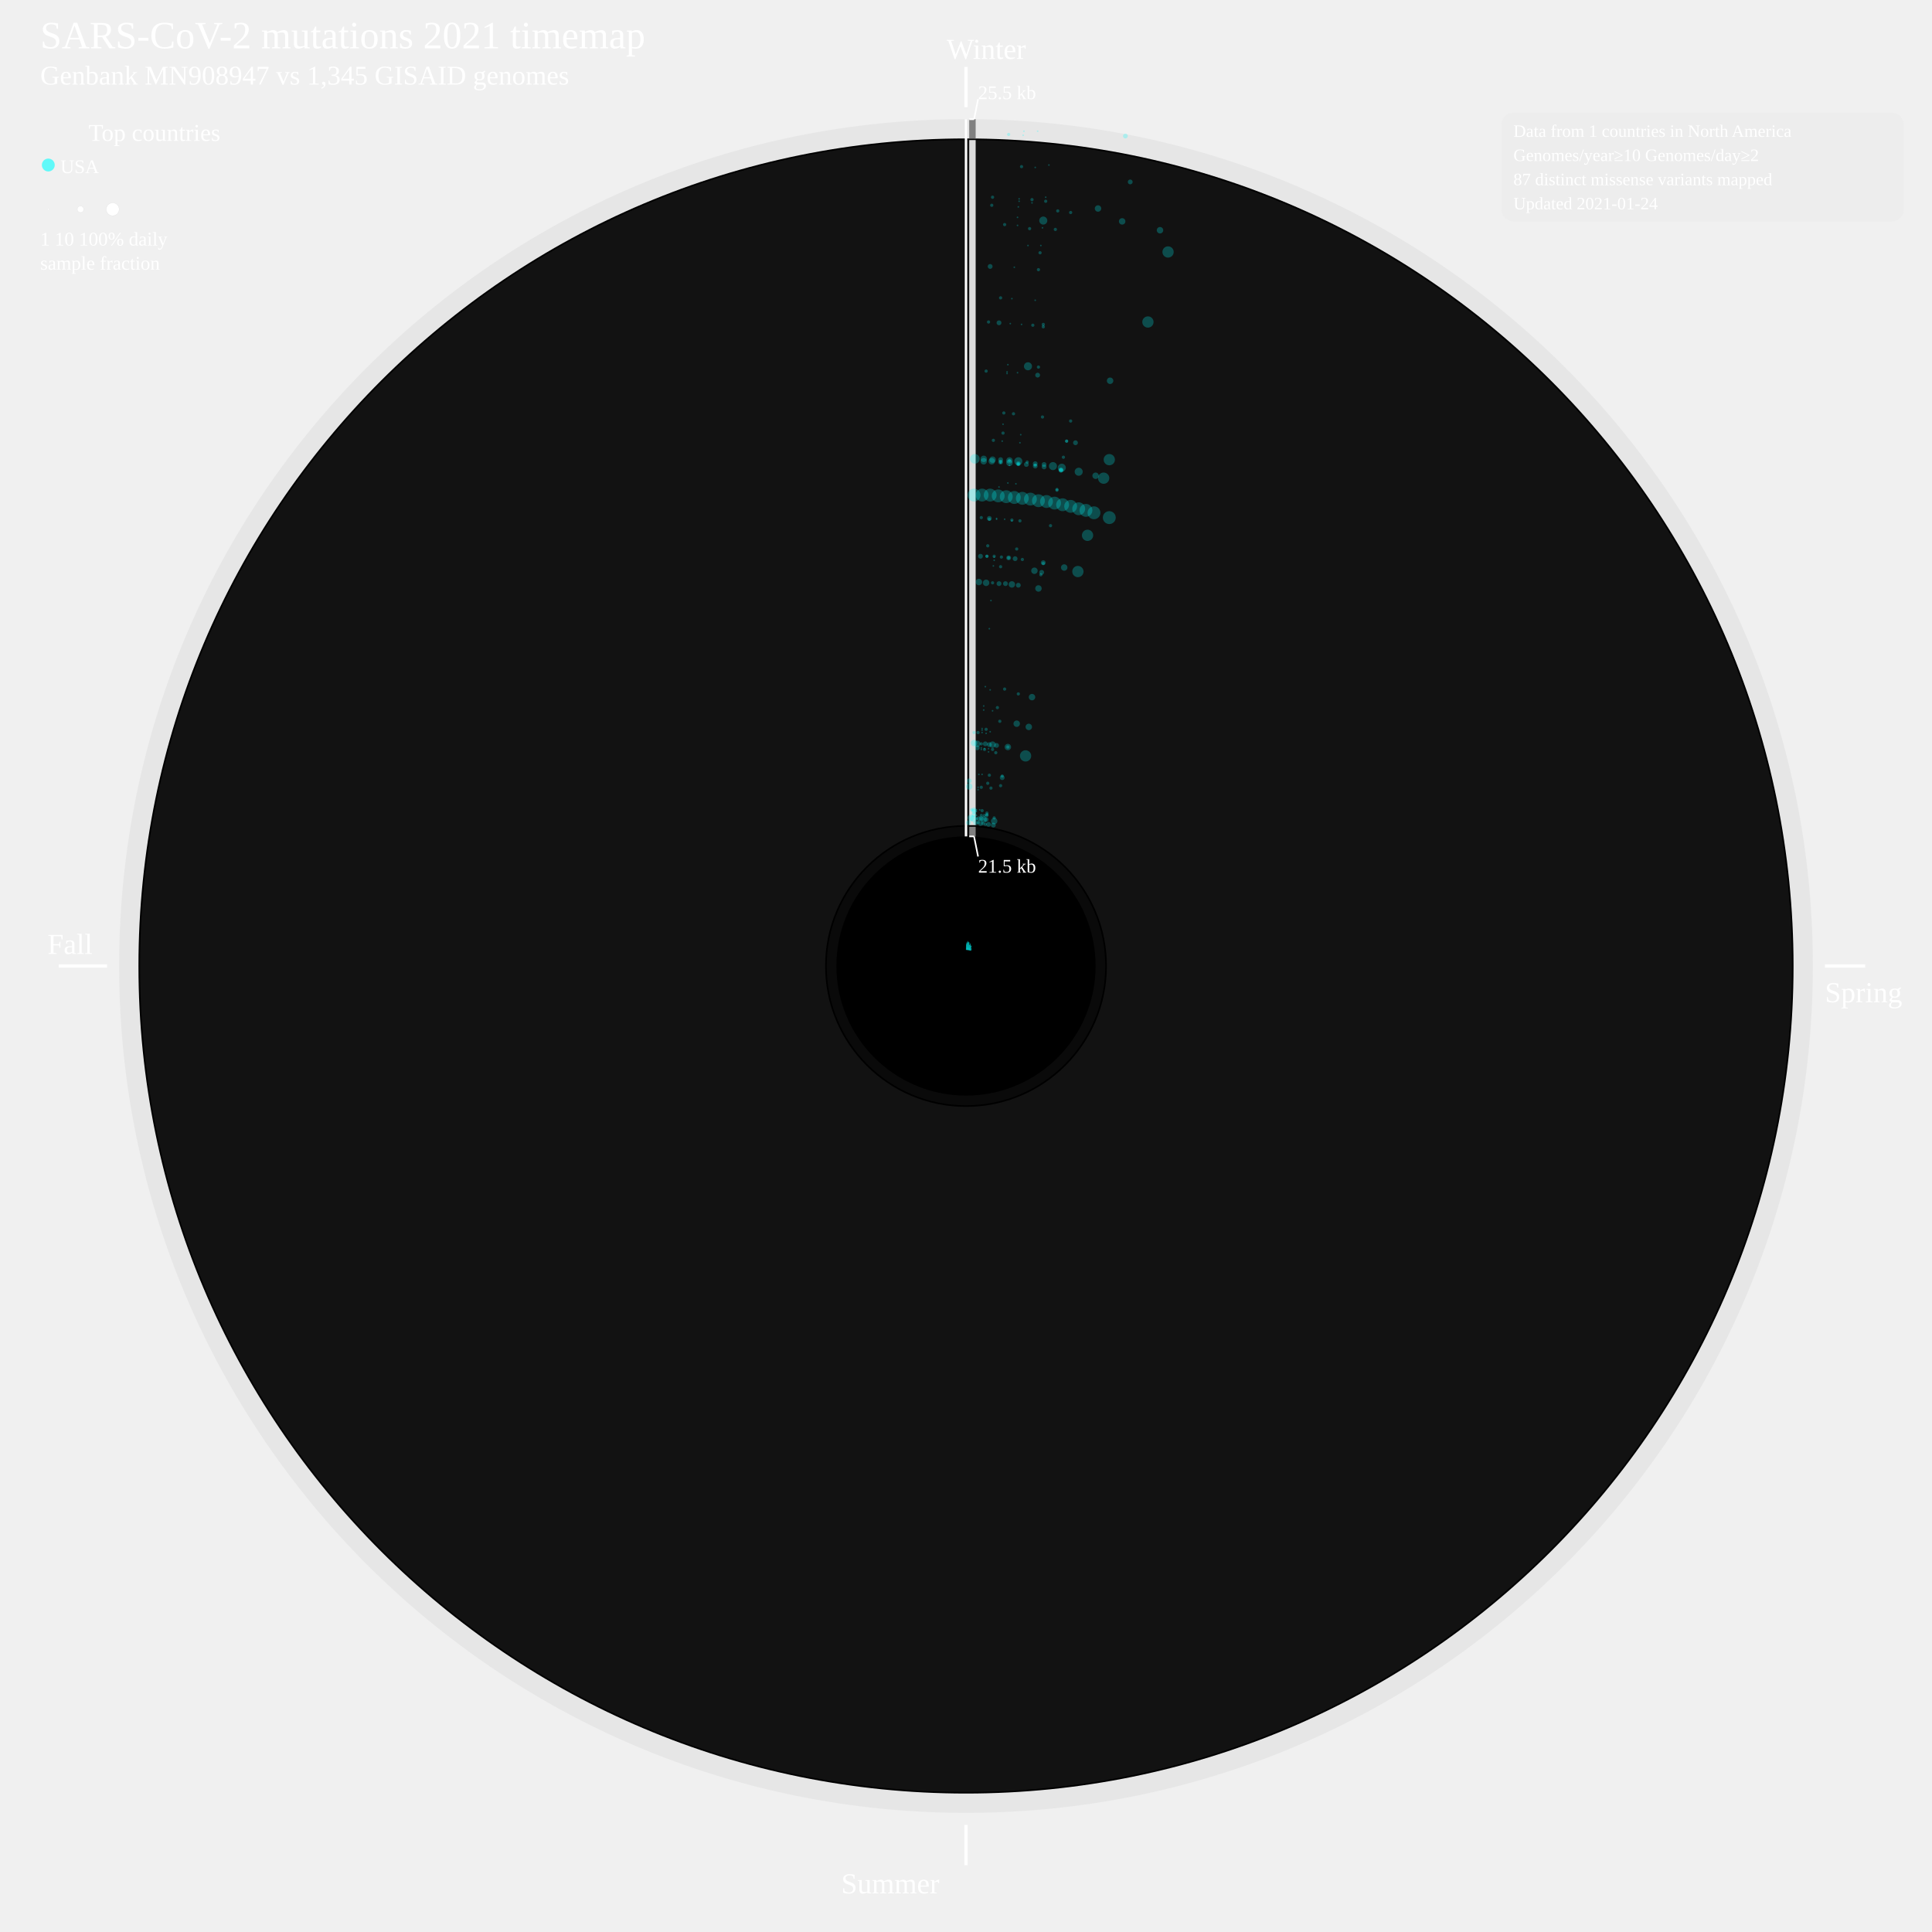
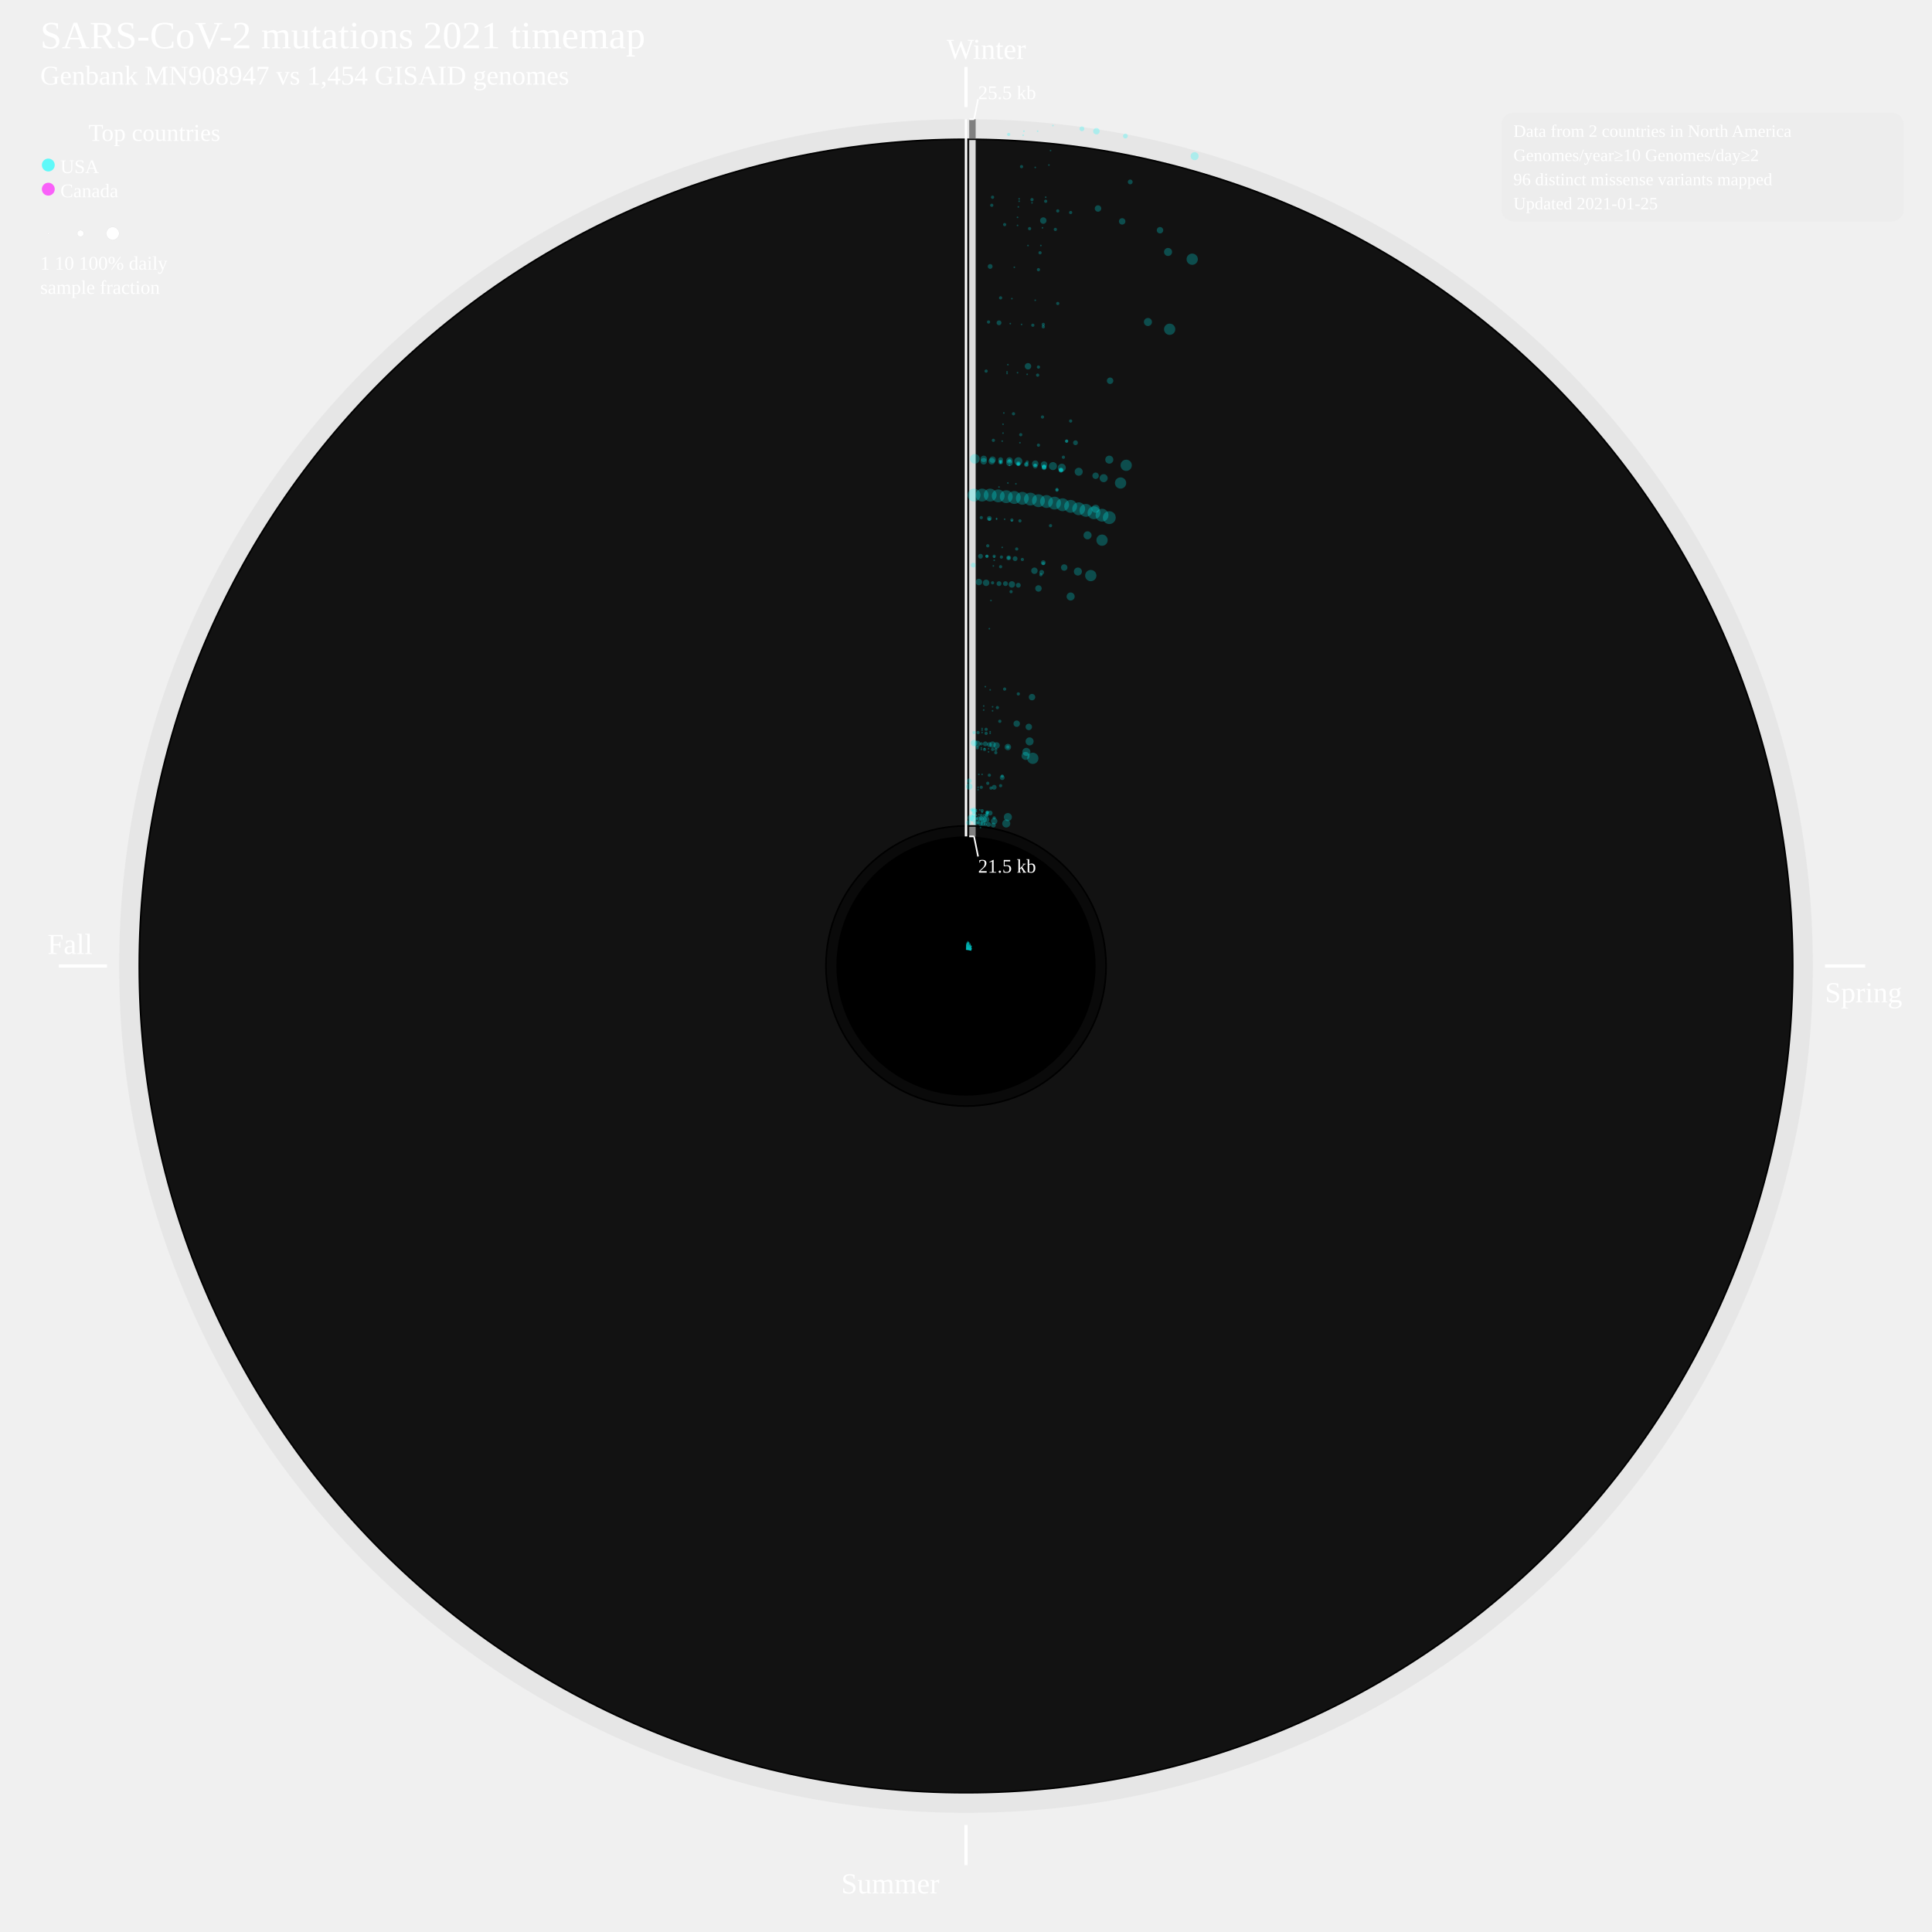
<svg xmlns="http://www.w3.org/2000/svg" width="2400" height="2400" style="background-color:black">
  <defs>
    <style type="text/css">
	.sb {
	stroke-width:0.8;
	stroke-opacity:50%;
	}
	.cv {
	stroke: none;
	fill-opacity:0.25;
	}
	</style>
  </defs>
  <circle cx="1200" cy="1200" r="1052" style="fill:grey;stroke:black;stroke-width:0;fill-opacity:0.085;" />
  <circle cx="1200" cy="1200" r="1028" style="fill:black;stroke:black;stroke-width:0;fill-opacity:1;" />
  <circle cx="1200" cy="1200" r="1026" style="fill:gainsboro;stroke:black;stroke-width:0;fill-opacity:0.085;" />
  <circle cx="1200" cy="1200" r="175" style="fill:black;stroke:black;stroke-width:0;fill-opacity:1;" />
  <circle cx="1200" cy="1200" r="173" style="fill:grey;stroke:black;stroke-width:0;fill-opacity:0.085;" />
  <circle cx="1200" cy="1200" r="161" style="fill:black;stroke:black;stroke-width:0;fill-opacity:1;" />
  <text font-size="4.0em" x="50" y="60" fill="white">SARS-CoV-2 mutations 2021 timemap</text>
-   <text font-size="2.8em" x="50" y="105" fill="white">Genbank MN908947 vs 1,345 GISAID genomes</text>
+   <text font-size="2.8em" x="50" y="105" fill="white">Genbank MN908947 vs 1,454 GISAID genomes</text>
  <line x1="1200" y1="83.131" x2="1200" y2="133.131" style="stroke:white;stroke-width:4" />
  <text font-size="3.0em" x="1176" y="73.131" fill="white">Winter</text>
  <line x1="2267" y1="1200" x2="2317" y2="1200" style="stroke:white;stroke-width:4" />
  <text font-size="3.0em" x="2267" y="1245" fill="white">Spring</text>
  <line x1="1200" y1="2267" x2="1200" y2="2317" style="stroke:white;stroke-width:4" />
  <text font-size="3.0em" x="1045" y="2352" fill="white">Summer</text>
  <line x1="133" y1="1200" x2="73" y2="1200" style="stroke:white;stroke-width:4" />
  <text font-size="3.0em" x="59" y="1185" fill="white">Fall</text>
  <g>
    <line x1="1208" y1="1039" x2="1208" y2="1027" style="stroke:grey;stroke-width:8" />
  </g>
  <g>
    <line x1="1208" y1="1025" x2="1208" y2="174" style="stroke:gainsboro;stroke-width:8" />
  </g>
  <g>
    <line x1="1208" y1="172" x2="1208" y2="148" style="stroke:grey;stroke-width:8" />
  </g>
  <line x1="1200" y1="148.131" x2="1200" y2="1039" style="stroke:white;stroke-width:3" />
  <line x1="1204" y1="148.131" x2="1210" y2="148.131" style="stroke:white;stroke-width:2" />
  <line x1="1210" y1="148.131" x2="1215" y2="123.131" style="stroke:white;stroke-width:2" />
  <line x1="1204" y1="1039" x2="1210" y2="1039" style="stroke:white;stroke-width:2" />
  <line x1="1210" y1="1039" x2="1215" y2="1064" style="stroke:white;stroke-width:2" />
  <text font-size="2.0em" x="1215" y="123.131" fill="white">25.5 kb</text>
  <text font-size="2.0em" x="1215" y="1084" fill="white">21.5 kb</text>
  <text font-size="2.5em" x="110" y="175" fill="white">Top countries</text>
  <circle cx="60" cy="205" r="8" style="fill:cyan;stroke:black;stroke-width:0;fill-opacity:0.6;" />
  <text font-size="2.0em" x="75" y="215" fill="white">USA</text>
-   <circle cx="60" cy="260" r="1" style="fill:white;stroke:lightgrey;stroke-width:0.2;" />
-   <circle cx="100" cy="260" r="4" style="fill:white;stroke:lightgrey;stroke-width:0.2;" />
-   <circle cx="140" cy="260" r="8" style="fill:white;stroke:lightgrey;stroke-width:0.2;" />
-   <text font-size="2.0em" x="50" y="305" fill="white">1      10        100% daily</text>
-   <text font-size="2.0em" x="50" y="335" fill="white">sample fraction</text>
+   <circle cx="60" cy="235" r="8" style="fill:fuchsia;stroke:black;stroke-width:0;fill-opacity:0.6;" />
+   <text font-size="2.0em" x="75" y="245" fill="white">Canada</text>
+   <circle cx="60" cy="290" r="1" style="fill:white;stroke:lightgrey;stroke-width:0.2;" />
+   <circle cx="100" cy="290" r="4" style="fill:white;stroke:lightgrey;stroke-width:0.2;" />
+   <circle cx="140" cy="290" r="8" style="fill:white;stroke:lightgrey;stroke-width:0.2;" />
+   <text font-size="2.0em" x="50" y="335" fill="white">1      10        100% daily</text>
+   <text font-size="2.0em" x="50" y="365" fill="white">sample fraction</text>
  <g>
    <line x1="1200.3" y1="1180.0" x2="1200.5" y2="1172.7" style="stroke:cyan;" class="sb" />
  </g>
  <g>
    <circle cx="1203" cy="1022" r="3" style="fill:cyan;" class="cv" />
  </g>
  <g>
    <circle cx="1204" cy="977" r="4" style="fill:cyan;" class="cv" />
  </g>
  <g>
    <circle cx="1204" cy="970" r="3" style="fill:cyan;" class="cv" />
  </g>
  <g>
+     <circle cx="1209" cy="702" r="3" style="fill:cyan;" class="cv" />
+   </g>
+   <g>
    <circle cx="1210" cy="615" r="8" style="fill:cyan;" class="cv" />
  </g>
  <g>
    <circle cx="1211" cy="570" r="6" style="fill:cyan;" class="cv" />
  </g>
  <g>
    <line x1="1200.7" y1="1180.0" x2="1201.0" y2="1170.7" style="stroke:cyan;" class="sb" />
  </g>
  <g>
    <circle cx="1206" cy="1016" r="4" style="fill:cyan;" class="cv" />
  </g>
  <g>
    <circle cx="1207" cy="1006" r="2" style="fill:cyan;" class="cv" />
  </g>
  <g>
    <circle cx="1210" cy="923" r="4" style="fill:cyan;" class="cv" />
  </g>
  <g>
    <circle cx="1210" cy="910" r="2" style="fill:cyan;" class="cv" />
  </g>
  <g>
    <circle cx="1216" cy="723" r="4" style="fill:cyan;" class="cv" />
  </g>
  <g>
    <circle cx="1218" cy="691" r="3" style="fill:cyan;" class="cv" />
  </g>
  <g>
    <circle cx="1219" cy="643" r="2" style="fill:cyan;" class="cv" />
  </g>
  <g>
    <circle cx="1220" cy="615" r="8" style="fill:cyan;" class="cv" />
  </g>
  <g>
    <circle cx="1222" cy="573" r="4" style="fill:cyan;" class="cv" />
  </g>
  <g>
    <circle cx="1222" cy="570" r="4" style="fill:cyan;" class="cv" />
  </g>
  <g>
    <circle cx="1225" cy="461" r="2" style="fill:cyan;" class="cv" />
  </g>
  <g>
    <circle cx="1228" cy="400" r="2" style="fill:cyan;" class="cv" />
  </g>
  <g>
    <circle cx="1230" cy="331" r="3" style="fill:cyan;" class="cv" />
  </g>
  <g>
    <circle cx="1232" cy="255" r="2" style="fill:cyan;" class="cv" />
  </g>
  <g>
    <circle cx="1233" cy="245" r="2" style="fill:cyan;" class="cv" />
  </g>
  <g>
-     <line x1="1201.0" y1="1180.0" x2="1201.5" y2="1171.4" style="stroke:cyan;" class="sb" />
+     <line x1="1201.0" y1="1180.0" x2="1201.5" y2="1171.1" style="stroke:cyan;" class="sb" />
  </g>
  <g>
    <circle cx="1209" cy="1017" r="4" style="fill:cyan;" class="cv" />
  </g>
  <g>
    <circle cx="1210" cy="1012" r="3" style="fill:cyan;" class="cv" />
  </g>
  <g>
    <circle cx="1210" cy="1008" r="3" style="fill:cyan;" class="cv" />
  </g>
  <g>
    <circle cx="1210" cy="1006" r="3" style="fill:cyan;" class="cv" />
  </g>
  <g>
-     <circle cx="1214" cy="929" r="3" style="fill:cyan;" class="cv" />
+     <circle cx="1214" cy="929" r="2" style="fill:cyan;" class="cv" />
  </g>
  <g>
    <circle cx="1214" cy="924" r="4" style="fill:cyan;" class="cv" />
  </g>
  <g>
    <circle cx="1215" cy="910" r="2" style="fill:cyan;" class="cv" />
  </g>
  <g>
    <circle cx="1225" cy="724" r="4" style="fill:cyan;" class="cv" />
  </g>
  <g>
    <circle cx="1226" cy="691" r="2" style="fill:cyan;" class="cv" />
  </g>
  <g>
    <circle cx="1226" cy="691" r="2" style="fill:cyan;" class="cv" />
  </g>
  <g>
    <circle cx="1227" cy="678" r="2" style="fill:cyan;" class="cv" />
  </g>
  <g>
    <circle cx="1229" cy="645" r="2" style="fill:cyan;" class="cv" />
  </g>
  <g>
    <circle cx="1229" cy="644" r="3" style="fill:cyan;" class="cv" />
  </g>
  <g>
    <circle cx="1230" cy="615" r="8" style="fill:cyan;" class="cv" />
  </g>
  <g>
    <circle cx="1232" cy="573" r="4" style="fill:cyan;" class="cv" />
  </g>
  <g>
    <circle cx="1233" cy="571" r="4" style="fill:cyan;" class="cv" />
  </g>
  <g>
    <circle cx="1234" cy="547" r="2" style="fill:cyan;" class="cv" />
  </g>
  <g>
    <circle cx="1241" cy="401" r="3" style="fill:cyan;" class="cv" />
  </g>
  <g>
    <circle cx="1243" cy="370" r="2" style="fill:cyan;" class="cv" />
  </g>
  <g>
    <circle cx="1248" cy="279" r="2" style="fill:cyan;" class="cv" />
  </g>
  <g>
    <circle cx="1253" cy="167" r="2" style="fill:cyan;" class="cv" />
  </g>
  <g>
    <line x1="1201.4" y1="1180.0" x2="1202.1" y2="1169.0" style="stroke:cyan;" class="sb" />
  </g>
  <g>
    <circle cx="1212" cy="1022" r="3" style="fill:cyan;" class="cv" />
  </g>
  <g>
    <circle cx="1213" cy="1017" r="2" style="fill:cyan;" class="cv" />
  </g>
  <g>
    <circle cx="1213" cy="1013" r="1" style="fill:cyan;" class="cv" />
  </g>
  <g>
    <circle cx="1213" cy="1008" r="1" style="fill:cyan;" class="cv" />
  </g>
  <g>
    <circle cx="1213" cy="1006" r="1" style="fill:cyan;" class="cv" />
  </g>
  <g>
    <circle cx="1215" cy="981" r="1" style="fill:cyan;" class="cv" />
  </g>
  <g>
    <circle cx="1215" cy="978" r="1" style="fill:cyan;" class="cv" />
  </g>
  <g>
    <circle cx="1216" cy="962" r="1" style="fill:cyan;" class="cv" />
  </g>
  <g>
    <circle cx="1219" cy="931" r="1" style="fill:cyan;" class="cv" />
  </g>
  <g>
    <circle cx="1219" cy="929" r="1" style="fill:cyan;" class="cv" />
  </g>
  <g>
    <circle cx="1219" cy="924" r="2" style="fill:cyan;" class="cv" />
  </g>
  <g>
    <circle cx="1220" cy="910" r="1" style="fill:cyan;" class="cv" />
  </g>
  <g>
    <circle cx="1220" cy="907" r="1" style="fill:cyan;" class="cv" />
  </g>
  <g>
    <circle cx="1220" cy="905" r="1" style="fill:cyan;" class="cv" />
  </g>
  <g>
    <circle cx="1222" cy="882" r="1" style="fill:cyan;" class="cv" />
  </g>
  <g>
    <circle cx="1222" cy="877" r="1" style="fill:cyan;" class="cv" />
  </g>
  <g>
    <circle cx="1224" cy="853" r="1" style="fill:cyan;" class="cv" />
  </g>
  <g>
    <circle cx="1229" cy="781" r="1" style="fill:cyan;" class="cv" />
  </g>
  <g>
    <circle cx="1231" cy="746" r="1" style="fill:cyan;" class="cv" />
  </g>
  <g>
    <circle cx="1233" cy="724" r="2" style="fill:cyan;" class="cv" />
  </g>
  <g>
    <circle cx="1234" cy="703" r="1" style="fill:cyan;" class="cv" />
  </g>
  <g>
    <circle cx="1235" cy="696" r="1" style="fill:cyan;" class="cv" />
  </g>
  <g>
    <circle cx="1235" cy="692" r="1" style="fill:cyan;" class="cv" />
  </g>
  <g>
    <circle cx="1235" cy="691" r="2" style="fill:cyan;" class="cv" />
  </g>
  <g>
    <circle cx="1238" cy="645" r="1" style="fill:cyan;" class="cv" />
  </g>
  <g>
    <circle cx="1238" cy="644" r="1" style="fill:cyan;" class="cv" />
  </g>
  <g>
    <circle cx="1240" cy="616" r="8" style="fill:cyan;" class="cv" />
  </g>
  <g>
    <circle cx="1241" cy="605" r="1" style="fill:cyan;" class="cv" />
  </g>
  <g>
    <circle cx="1243" cy="575" r="1" style="fill:cyan;" class="cv" />
  </g>
  <g>
+     <circle cx="1243" cy="574" r="1" style="fill:cyan;" class="cv" />
+   </g>
+   <g>
    <circle cx="1243" cy="574" r="3" style="fill:cyan;" class="cv" />
  </g>
  <g>
    <circle cx="1243" cy="574" r="2" style="fill:cyan;" class="cv" />
  </g>
  <g>
    <circle cx="1243" cy="571" r="3" style="fill:cyan;" class="cv" />
  </g>
  <g>
    <circle cx="1245" cy="548" r="1" style="fill:cyan;" class="cv" />
  </g>
  <g>
-     <circle cx="1246" cy="538" r="2" style="fill:cyan;" class="cv" />
+     <circle cx="1246" cy="538" r="1" style="fill:cyan;" class="cv" />
  </g>
  <g>
    <circle cx="1246" cy="527" r="1" style="fill:cyan;" class="cv" />
  </g>
  <g>
-     <circle cx="1247" cy="513" r="2" style="fill:cyan;" class="cv" />
+     <circle cx="1247" cy="513" r="1" style="fill:cyan;" class="cv" />
  </g>
  <g>
    <circle cx="1251" cy="464" r="1" style="fill:cyan;" class="cv" />
  </g>
  <g>
    <circle cx="1251" cy="462" r="1" style="fill:cyan;" class="cv" />
  </g>
  <g>
    <circle cx="1252" cy="453" r="1" style="fill:cyan;" class="cv" />
  </g>
  <g>
    <circle cx="1255" cy="402" r="1" style="fill:cyan;" class="cv" />
  </g>
  <g>
    <circle cx="1257" cy="371" r="1" style="fill:cyan;" class="cv" />
  </g>
  <g>
    <circle cx="1260" cy="332" r="1" style="fill:cyan;" class="cv" />
  </g>
  <g>
    <circle cx="1264" cy="280" r="1" style="fill:cyan;" class="cv" />
  </g>
  <g>
    <circle cx="1264" cy="270" r="1" style="fill:cyan;" class="cv" />
  </g>
  <g>
    <circle cx="1265" cy="257" r="1" style="fill:cyan;" class="cv" />
  </g>
  <g>
    <circle cx="1266" cy="250" r="1" style="fill:cyan;" class="cv" />
  </g>
  <g>
    <circle cx="1266" cy="247" r="1" style="fill:cyan;" class="cv" />
  </g>
  <g>
    <circle cx="1269" cy="207" r="2" style="fill:cyan;" class="cv" />
  </g>
  <g>
    <circle cx="1271" cy="168" r="1" style="fill:cyan;" class="cv" />
  </g>
  <g>
    <circle cx="1272" cy="163" r="1" style="fill:cyan;" class="cv" />
  </g>
  <g>
-     <line x1="1201.7" y1="1180.1" x2="1202.6" y2="1170.3" style="stroke:cyan;" class="sb" />
+     <line x1="1201.7" y1="1180.1" x2="1202.6" y2="1170.1" style="stroke:cyan;" class="sb" />
  </g>
  <g>
    <circle cx="1215" cy="1022" r="2" style="fill:cyan;" class="cv" />
  </g>
  <g>
    <circle cx="1216" cy="1020" r="1" style="fill:cyan;" class="cv" />
  </g>
  <g>
    <circle cx="1216" cy="1017" r="3" style="fill:cyan;" class="cv" />
  </g>
  <g>
+     <circle cx="1216" cy="1012" r="1" style="fill:cyan;" class="cv" />
+   </g>
+   <g>
    <circle cx="1217" cy="1006" r="1" style="fill:cyan;" class="cv" />
  </g>
  <g>
    <circle cx="1219" cy="978" r="2" style="fill:cyan;" class="cv" />
  </g>
  <g>
    <circle cx="1220" cy="962" r="1" style="fill:cyan;" class="cv" />
  </g>
  <g>
    <circle cx="1223" cy="931" r="2" style="fill:cyan;" class="cv" />
  </g>
  <g>
    <circle cx="1223" cy="930" r="1" style="fill:cyan;" class="cv" />
  </g>
  <g>
    <circle cx="1224" cy="924" r="3" style="fill:cyan;" class="cv" />
  </g>
  <g>
-     <circle cx="1225" cy="911" r="1" style="fill:cyan;" class="cv" />
+     <circle cx="1225" cy="911" r="2" style="fill:cyan;" class="cv" />
  </g>
  <g>
    <circle cx="1225" cy="906" r="2" style="fill:cyan;" class="cv" />
  </g>
  <g>
    <circle cx="1230" cy="857" r="1" style="fill:cyan;" class="cv" />
  </g>
  <g>
    <circle cx="1241" cy="725" r="3" style="fill:cyan;" class="cv" />
  </g>
  <g>
    <circle cx="1243" cy="704" r="2" style="fill:cyan;" class="cv" />
  </g>
  <g>
    <circle cx="1244" cy="692" r="2" style="fill:cyan;" class="cv" />
  </g>
  <g>
+     <circle cx="1245" cy="680" r="1" style="fill:cyan;" class="cv" />
+   </g>
+   <g>
    <circle cx="1248" cy="645" r="1" style="fill:cyan;" class="cv" />
  </g>
  <g>
    <circle cx="1250" cy="617" r="8" style="fill:cyan;" class="cv" />
  </g>
  <g>
    <circle cx="1252" cy="600" r="1" style="fill:cyan;" class="cv" />
  </g>
  <g>
    <circle cx="1254" cy="578" r="1" style="fill:cyan;" class="cv" />
  </g>
  <g>
    <circle cx="1254" cy="575" r="4" style="fill:cyan;" class="cv" />
  </g>
  <g>
    <circle cx="1254" cy="572" r="4" style="fill:cyan;" class="cv" />
  </g>
  <g>
    <circle cx="1254" cy="572" r="2" style="fill:cyan;" class="cv" />
  </g>
  <g>
    <circle cx="1259" cy="514" r="2" style="fill:cyan;" class="cv" />
  </g>
  <g>
    <circle cx="1264" cy="463" r="1" style="fill:cyan;" class="cv" />
  </g>
  <g>
    <circle cx="1269" cy="403" r="1" style="fill:cyan;" class="cv" />
  </g>
  <g>
    <circle cx="1277" cy="305" r="1" style="fill:cyan;" class="cv" />
  </g>
  <g>
    <circle cx="1279" cy="284" r="2" style="fill:cyan;" class="cv" />
  </g>
  <g>
    <circle cx="1282" cy="252" r="1" style="fill:cyan;" class="cv" />
  </g>
  <g>
    <circle cx="1282" cy="248" r="2" style="fill:cyan;" class="cv" />
  </g>
  <g>
    <circle cx="1286" cy="208" r="1" style="fill:cyan;" class="cv" />
  </g>
  <g>
    <circle cx="1289" cy="163" r="1" style="fill:cyan;" class="cv" />
  </g>
  <g>
-     <line x1="1202.1" y1="1180.1" x2="1203.1" y2="1169.9" style="stroke:cyan;" class="sb" />
+     <line x1="1202.1" y1="1180.1" x2="1203.1" y2="1169.7" style="stroke:cyan;" class="sb" />
+   </g>
+   <g>
+     <circle cx="1218" cy="1028" r="1" style="fill:cyan;" class="cv" />
  </g>
  <g>
    <circle cx="1218" cy="1023" r="3" style="fill:cyan;" class="cv" />
  </g>
  <g>
    <circle cx="1219" cy="1017" r="3" style="fill:cyan;" class="cv" />
  </g>
  <g>
    <circle cx="1219" cy="1013" r="2" style="fill:cyan;" class="cv" />
  </g>
  <g>
+     <circle cx="1220" cy="1009" r="1" style="fill:cyan;" class="cv" />
+   </g>
+   <g>
    <circle cx="1220" cy="1007" r="2" style="fill:cyan;" class="cv" />
  </g>
  <g>
    <circle cx="1228" cy="934" r="1" style="fill:cyan;" class="cv" />
  </g>
  <g>
    <circle cx="1228" cy="930" r="1" style="fill:cyan;" class="cv" />
  </g>
  <g>
    <circle cx="1229" cy="925" r="3" style="fill:cyan;" class="cv" />
  </g>
  <g>
+     <circle cx="1230" cy="911" r="1" style="fill:cyan;" class="cv" />
+   </g>
+   <g>
    <circle cx="1230" cy="909" r="1" style="fill:cyan;" class="cv" />
  </g>
  <g>
    <circle cx="1233" cy="883" r="1" style="fill:cyan;" class="cv" />
  </g>
  <g>
+     <circle cx="1233" cy="878" r="1" style="fill:cyan;" class="cv" />
+   </g>
+   <g>
    <circle cx="1249" cy="725" r="3" style="fill:cyan;" class="cv" />
  </g>
  <g>
    <circle cx="1253" cy="693" r="2" style="fill:cyan;" class="cv" />
  </g>
  <g>
    <circle cx="1253" cy="693" r="3" style="fill:cyan;" class="cv" />
  </g>
  <g>
    <circle cx="1257" cy="647" r="1" style="fill:cyan;" class="cv" />
  </g>
  <g>
    <circle cx="1257" cy="646" r="2" style="fill:cyan;" class="cv" />
  </g>
  <g>
    <circle cx="1260" cy="618" r="8" style="fill:cyan;" class="cv" />
  </g>
  <g>
    <circle cx="1262" cy="601" r="1" style="fill:cyan;" class="cv" />
  </g>
  <g>
    <circle cx="1265" cy="577" r="2" style="fill:cyan;" class="cv" />
  </g>
  <g>
    <circle cx="1265" cy="576" r="3" style="fill:cyan;" class="cv" />
  </g>
  <g>
    <circle cx="1265" cy="576" r="2" style="fill:cyan;" class="cv" />
  </g>
  <g>
    <circle cx="1265" cy="573" r="5" style="fill:cyan;" class="cv" />
  </g>
  <g>
    <circle cx="1267" cy="550" r="1" style="fill:cyan;" class="cv" />
  </g>
  <g>
-     <circle cx="1268" cy="540" r="1" style="fill:cyan;" class="cv" />
-   </g>
-   <g>
-     <circle cx="1277" cy="455" r="5" style="fill:cyan;" class="cv" />
+     <circle cx="1268" cy="540" r="2" style="fill:cyan;" class="cv" />
+   </g>
+   <g>
+     <circle cx="1276" cy="465" r="1" style="fill:cyan;" class="cv" />
+   </g>
+   <g>
+     <circle cx="1277" cy="455" r="4" style="fill:cyan;" class="cv" />
  </g>
  <g>
    <circle cx="1283" cy="404" r="2" style="fill:cyan;" class="cv" />
  </g>
  <g>
    <circle cx="1286" cy="373" r="1" style="fill:cyan;" class="cv" />
  </g>
  <g>
    <circle cx="1290" cy="335" r="2" style="fill:cyan;" class="cv" />
  </g>
  <g>
    <circle cx="1292" cy="314" r="2" style="fill:cyan;" class="cv" />
  </g>
  <g>
    <circle cx="1293" cy="305" r="1" style="fill:cyan;" class="cv" />
  </g>
  <g>
    <circle cx="1295" cy="283" r="1" style="fill:cyan;" class="cv" />
  </g>
  <g>
-     <circle cx="1296" cy="274" r="5" style="fill:cyan;" class="cv" />
+     <circle cx="1296" cy="274" r="4" style="fill:cyan;" class="cv" />
  </g>
  <g>
    <circle cx="1299" cy="250" r="2" style="fill:cyan;" class="cv" />
  </g>
  <g>
    <circle cx="1299" cy="245" r="1" style="fill:cyan;" class="cv" />
  </g>
  <g>
    <circle cx="1303" cy="205" r="1" style="fill:cyan;" class="cv" />
  </g>
  <g>
-     <line x1="1202.4" y1="1180.1" x2="1203.5" y2="1170.8" style="stroke:cyan;" class="sb" />
-   </g>
-   <g>
-     <circle cx="1221" cy="1023" r="2" style="fill:cyan;" class="cv" />
+     <circle cx="1305" cy="187" r="1" style="fill:cyan;" class="cv" />
+   </g>
+   <g>
+     <circle cx="1308" cy="156" r="1" style="fill:cyan;" class="cv" />
+   </g>
+   <g>
+     <line x1="1202.4" y1="1180.1" x2="1203.5" y2="1170.7" style="stroke:cyan;" class="sb" />
+   </g>
+   <g>
+     <circle cx="1221" cy="1023" r="3" style="fill:cyan;" class="cv" />
  </g>
  <g>
    <circle cx="1222" cy="1018" r="4" style="fill:cyan;" class="cv" />
  </g>
  <g>
    <circle cx="1223" cy="1013" r="2" style="fill:cyan;" class="cv" />
  </g>
  <g>
    <circle cx="1227" cy="973" r="2" style="fill:cyan;" class="cv" />
  </g>
  <g>
    <circle cx="1229" cy="963" r="2" style="fill:cyan;" class="cv" />
  </g>
  <g>
    <circle cx="1233" cy="931" r="2" style="fill:cyan;" class="cv" />
  </g>
  <g>
    <circle cx="1233" cy="925" r="4" style="fill:cyan;" class="cv" />
  </g>
  <g>
    <circle cx="1239" cy="879" r="2" style="fill:cyan;" class="cv" />
  </g>
  <g>
+     <circle cx="1256" cy="735" r="2" style="fill:cyan;" class="cv" />
+   </g>
+   <g>
    <circle cx="1257" cy="726" r="4" style="fill:cyan;" class="cv" />
  </g>
  <g>
    <circle cx="1261" cy="694" r="3" style="fill:cyan;" class="cv" />
  </g>
  <g>
    <circle cx="1263" cy="682" r="2" style="fill:cyan;" class="cv" />
  </g>
  <g>
    <circle cx="1267" cy="647" r="2" style="fill:cyan;" class="cv" />
  </g>
  <g>
    <circle cx="1270" cy="619" r="8" style="fill:cyan;" class="cv" />
  </g>
  <g>
+     <circle cx="1275" cy="577" r="2" style="fill:cyan;" class="cv" />
+   </g>
+   <g>
    <circle cx="1275" cy="577" r="3" style="fill:cyan;" class="cv" />
  </g>
  <g>
    <circle cx="1276" cy="574" r="2" style="fill:cyan;" class="cv" />
  </g>
  <g>
-     <circle cx="1289" cy="466" r="3" style="fill:cyan;" class="cv" />
+     <circle cx="1289" cy="466" r="2" style="fill:cyan;" class="cv" />
  </g>
  <g>
    <circle cx="1290" cy="456" r="2" style="fill:cyan;" class="cv" />
  </g>
  <g>
    <circle cx="1296" cy="406" r="2" style="fill:cyan;" class="cv" />
  </g>
  <g>
    <circle cx="1296" cy="403" r="2" style="fill:cyan;" class="cv" />
  </g>
  <g>
    <circle cx="1311" cy="285" r="2" style="fill:cyan;" class="cv" />
  </g>
  <g>
    <circle cx="1314" cy="262" r="2" style="fill:cyan;" class="cv" />
  </g>
  <g>
-     <line x1="1202.7" y1="1180.2" x2="1204.0" y2="1170.8" style="stroke:cyan;" class="sb" />
+     <line x1="1202.7" y1="1180.2" x2="1204.1" y2="1170.7" style="stroke:cyan;" class="sb" />
  </g>
  <g>
    <circle cx="1224" cy="1024" r="2" style="fill:cyan;" class="cv" />
  </g>
  <g>
-     <circle cx="1225" cy="1018" r="3" style="fill:cyan;" class="cv" />
+     <circle cx="1225" cy="1018" r="4" style="fill:cyan;" class="cv" />
  </g>
  <g>
    <circle cx="1226" cy="1013" r="2" style="fill:cyan;" class="cv" />
  </g>
  <g>
    <circle cx="1226" cy="1012" r="2" style="fill:cyan;" class="cv" />
  </g>
  <g>
    <circle cx="1226" cy="1010" r="2" style="fill:cyan;" class="cv" />
  </g>
  <g>
+     <circle cx="1226" cy="1009" r="2" style="fill:cyan;" class="cv" />
+   </g>
+   <g>
+     <circle cx="1227" cy="1009" r="2" style="fill:cyan;" class="cv" />
+   </g>
+   <g>
    <circle cx="1231" cy="979" r="2" style="fill:cyan;" class="cv" />
  </g>
  <g>
    <circle cx="1237" cy="935" r="2" style="fill:cyan;" class="cv" />
  </g>
  <g>
-     <circle cx="1238" cy="926" r="3" style="fill:cyan;" class="cv" />
+     <circle cx="1237" cy="931" r="2" style="fill:cyan;" class="cv" />
+   </g>
+   <g>
+     <circle cx="1238" cy="926" r="4" style="fill:cyan;" class="cv" />
  </g>
  <g>
    <circle cx="1242" cy="896" r="2" style="fill:cyan;" class="cv" />
  </g>
  <g>
    <circle cx="1248" cy="856" r="2" style="fill:cyan;" class="cv" />
  </g>
  <g>
    <circle cx="1265" cy="727" r="3" style="fill:cyan;" class="cv" />
  </g>
  <g>
    <circle cx="1270" cy="695" r="2" style="fill:cyan;" class="cv" />
  </g>
  <g>
    <circle cx="1280" cy="620" r="8" style="fill:cyan;" class="cv" />
  </g>
  <g>
    <circle cx="1286" cy="579" r="3" style="fill:cyan;" class="cv" />
  </g>
  <g>
    <circle cx="1286" cy="578" r="2" style="fill:cyan;" class="cv" />
  </g>
  <g>
-     <circle cx="1286" cy="576" r="3" style="fill:cyan;" class="cv" />
+     <circle cx="1286" cy="576" r="4" style="fill:cyan;" class="cv" />
+   </g>
+   <g>
+     <circle cx="1290" cy="553" r="2" style="fill:cyan;" class="cv" />
  </g>
  <g>
    <circle cx="1295" cy="518" r="2" style="fill:cyan;" class="cv" />
  </g>
  <g>
+     <circle cx="1314" cy="377" r="2" style="fill:cyan;" class="cv" />
+   </g>
+   <g>
    <circle cx="1330" cy="264" r="2" style="fill:cyan;" class="cv" />
  </g>
  <g>
-     <line x1="1203.1" y1="1180.2" x2="1204.2" y2="1173.4" style="stroke:cyan;" class="sb" />
+     <circle cx="1344" cy="160" r="3" style="fill:cyan;" class="cv" />
+   </g>
+   <g>
+     <line x1="1203.1" y1="1180.2" x2="1204.3" y2="1172.8" style="stroke:cyan;" class="sb" />
  </g>
  <g>
    <circle cx="1228" cy="1024" r="3" style="fill:cyan;" class="cv" />
  </g>
  <g>
+     <circle cx="1230" cy="1010" r="3" style="fill:cyan;" class="cv" />
+   </g>
+   <g>
+     <circle cx="1235" cy="978" r="3" style="fill:cyan;" class="cv" />
+   </g>
+   <g>
    <circle cx="1290" cy="622" r="8" style="fill:cyan;" class="cv" />
  </g>
  <g>
+     <circle cx="1297" cy="581" r="3" style="fill:cyan;" class="cv" />
+   </g>
+   <g>
    <circle cx="1297" cy="580" r="3" style="fill:cyan;" class="cv" />
  </g>
  <g>
-     <circle cx="1297" cy="577" r="3" style="fill:cyan;" class="cv" />
-   </g>
-   <g>
-     <line x1="1203.4" y1="1180.3" x2="1204.5" y2="1174.0" style="stroke:cyan;" class="sb" />
+     <circle cx="1297" cy="580" r="3" style="fill:cyan;" class="cv" />
+   </g>
+   <g>
+     <circle cx="1297" cy="577" r="4" style="fill:cyan;" class="cv" />
+   </g>
+   <g>
+     <circle cx="1362" cy="163" r="4" style="fill:cyan;" class="cv" />
+   </g>
+   <g>
+     <line x1="1203.4" y1="1180.3" x2="1204.5" y2="1173.9" style="stroke:cyan;" class="sb" />
  </g>
  <g>
    <circle cx="1285" cy="709" r="4" style="fill:cyan;" class="cv" />
  </g>
  <g>
    <circle cx="1300" cy="623" r="8" style="fill:cyan;" class="cv" />
  </g>
  <g>
    <circle cx="1308" cy="579" r="5" style="fill:cyan;" class="cv" />
  </g>
  <g>
    <circle cx="1364" cy="259" r="4" style="fill:cyan;" class="cv" />
  </g>
  <g>
    <line x1="1203.8" y1="1180.4" x2="1205.4" y2="1172.0" style="stroke:cyan;" class="sb" />
  </g>
  <g>
    <circle cx="1234" cy="1025" r="3" style="fill:cyan;" class="cv" />
  </g>
  <g>
    <circle cx="1235" cy="1020" r="4" style="fill:cyan;" class="cv" />
  </g>
  <g>
    <circle cx="1235" cy="1016" r="2" style="fill:cyan;" class="cv" />
  </g>
  <g>
    <circle cx="1243" cy="976" r="2" style="fill:cyan;" class="cv" />
  </g>
  <g>
    <circle cx="1245" cy="966" r="3" style="fill:cyan;" class="cv" />
  </g>
  <g>
    <circle cx="1245" cy="964" r="2" style="fill:cyan;" class="cv" />
  </g>
  <g>
    <circle cx="1252" cy="928" r="2" style="fill:cyan;" class="cv" />
  </g>
  <g>
    <circle cx="1252" cy="928" r="4" style="fill:cyan;" class="cv" />
  </g>
  <g>
    <circle cx="1265" cy="862" r="2" style="fill:cyan;" class="cv" />
  </g>
  <g>
    <circle cx="1290" cy="731" r="4" style="fill:cyan;" class="cv" />
  </g>
  <g>
    <circle cx="1293" cy="714" r="2" style="fill:cyan;" class="cv" />
  </g>
  <g>
    <circle cx="1294" cy="711" r="3" style="fill:cyan;" class="cv" />
  </g>
  <g>
    <circle cx="1296" cy="700" r="2" style="fill:cyan;" class="cv" />
  </g>
  <g>
    <circle cx="1296" cy="699" r="3" style="fill:cyan;" class="cv" />
  </g>
  <g>
    <circle cx="1305" cy="653" r="2" style="fill:cyan;" class="cv" />
  </g>
  <g>
    <circle cx="1310" cy="625" r="8" style="fill:cyan;" class="cv" />
  </g>
  <g>
    <circle cx="1313" cy="609" r="2" style="fill:cyan;" class="cv" />
  </g>
  <g>
    <circle cx="1313" cy="608" r="2" style="fill:cyan;" class="cv" />
  </g>
  <g>
    <circle cx="1318" cy="584" r="3" style="fill:cyan;" class="cv" />
  </g>
  <g>
    <circle cx="1318" cy="584" r="3" style="fill:cyan;" class="cv" />
  </g>
  <g>
    <circle cx="1318" cy="584" r="2" style="fill:cyan;" class="cv" />
  </g>
  <g>
    <circle cx="1319" cy="581" r="5" style="fill:cyan;" class="cv" />
  </g>
  <g>
    <circle cx="1321" cy="568" r="2" style="fill:cyan;" class="cv" />
  </g>
  <g>
    <circle cx="1325" cy="548" r="2" style="fill:cyan;" class="cv" />
  </g>
  <g>
    <circle cx="1325" cy="548" r="2" style="fill:cyan;" class="cv" />
  </g>
  <g>
    <circle cx="1330" cy="523" r="2" style="fill:cyan;" class="cv" />
  </g>
  <g>
    <circle cx="1398" cy="169" r="3" style="fill:cyan;" class="cv" />
  </g>
  <g>
    <line x1="1204.1" y1="1180.4" x2="1205.6" y2="1173.5" style="stroke:cyan;" class="sb" />
  </g>
  <g>
    <circle cx="1263" cy="899" r="4" style="fill:cyan;" class="cv" />
  </g>
  <g>
    <circle cx="1320" cy="627" r="8" style="fill:cyan;" class="cv" />
  </g>
  <g>
    <circle cx="1336" cy="550" r="3" style="fill:cyan;" class="cv" />
  </g>
  <g>
    <circle cx="1394" cy="275" r="4" style="fill:cyan;" class="cv" />
  </g>
  <g>
    <circle cx="1404" cy="226" r="3" style="fill:cyan;" class="cv" />
  </g>
  <g>
    <line x1="1204.4" y1="1180.5" x2="1205.6" y2="1175.5" style="stroke:cyan;" class="sb" />
  </g>
  <g>
    <circle cx="1330" cy="629" r="8" style="fill:cyan;" class="cv" />
  </g>
  <g>
    <circle cx="1340" cy="586" r="5" style="fill:cyan;" class="cv" />
  </g>
  <g>
    <line x1="1204.8" y1="1180.6" x2="1206.3" y2="1174.5" style="stroke:cyan;" class="sb" />
  </g>
  <g>
    <circle cx="1282" cy="866" r="4" style="fill:cyan;" class="cv" />
  </g>
  <g>
    <circle cx="1322" cy="705" r="4" style="fill:cyan;" class="cv" />
  </g>
  <g>
    <circle cx="1340" cy="632" r="8" style="fill:cyan;" class="cv" />
  </g>
  <g>
    <circle cx="1379" cy="473" r="4" style="fill:cyan;" class="cv" />
  </g>
  <g>
-     <line x1="1205.1" y1="1180.7" x2="1206.6" y2="1175.1" style="stroke:cyan;" class="sb" />
+     <line x1="1205.1" y1="1180.7" x2="1206.7" y2="1174.7" style="stroke:cyan;" class="sb" />
  </g>
  <g>
    <circle cx="1278" cy="903" r="4" style="fill:cyan;" class="cv" />
  </g>
  <g>
    <circle cx="1349" cy="634" r="8" style="fill:cyan;" class="cv" />
  </g>
  <g>
    <circle cx="1361" cy="591" r="4" style="fill:cyan;" class="cv" />
  </g>
  <g>
    <circle cx="1441" cy="286" r="4" style="fill:cyan;" class="cv" />
  </g>
  <g>
-     <line x1="1205.4" y1="1180.8" x2="1206.2" y2="1178.1" style="stroke:cyan;" class="sb" />
-   </g>
-   <g>
-     <circle cx="1274" cy="939" r="7" style="fill:cyan;" class="cv" />
-   </g>
-   <g>
-     <circle cx="1339" cy="710" r="7" style="fill:cyan;" class="cv" />
-   </g>
-   <g>
-     <circle cx="1351" cy="665" r="7" style="fill:cyan;" class="cv" />
+     <line x1="1205.4" y1="1180.8" x2="1206.9" y2="1175.5" style="stroke:cyan;" class="sb" />
+   </g>
+   <g>
+     <circle cx="1250" cy="1023" r="5" style="fill:cyan;" class="cv" />
+   </g>
+   <g>
+     <circle cx="1252" cy="1015" r="5" style="fill:cyan;" class="cv" />
+   </g>
+   <g>
+     <circle cx="1274" cy="939" r="5" style="fill:cyan;" class="cv" />
+   </g>
+   <g>
+     <circle cx="1275" cy="934" r="5" style="fill:cyan;" class="cv" />
+   </g>
+   <g>
+     <circle cx="1279" cy="921" r="5" style="fill:cyan;" class="cv" />
+   </g>
+   <g>
+     <circle cx="1330" cy="741" r="5" style="fill:cyan;" class="cv" />
+   </g>
+   <g>
+     <circle cx="1339" cy="710" r="5" style="fill:cyan;" class="cv" />
+   </g>
+   <g>
+     <circle cx="1351" cy="665" r="5" style="fill:cyan;" class="cv" />
  </g>
  <g>
    <circle cx="1359" cy="637" r="8" style="fill:cyan;" class="cv" />
  </g>
  <g>
-     <circle cx="1371" cy="594" r="7" style="fill:cyan;" class="cv" />
-   </g>
-   <g>
-     <circle cx="1378" cy="571" r="7" style="fill:cyan;" class="cv" />
-   </g>
-   <g>
-     <circle cx="1426" cy="400" r="7" style="fill:cyan;" class="cv" />
-   </g>
-   <g>
-     <circle cx="1451" cy="313" r="7" style="fill:cyan;" class="cv" />
-   </g>
-   <g>
-     <line x1="1206.1" y1="1181.0" x2="1206.9" y2="1178.4" style="stroke:cyan;" class="sb" />
+     <circle cx="1361" cy="632" r="5" style="fill:cyan;" class="cv" />
+   </g>
+   <g>
+     <circle cx="1371" cy="594" r="5" style="fill:cyan;" class="cv" />
+   </g>
+   <g>
+     <circle cx="1378" cy="571" r="5" style="fill:cyan;" class="cv" />
+   </g>
+   <g>
+     <circle cx="1426" cy="400" r="5" style="fill:cyan;" class="cv" />
+   </g>
+   <g>
+     <circle cx="1451" cy="313" r="5" style="fill:cyan;" class="cv" />
+   </g>
+   <g>
+     <circle cx="1484" cy="194" r="5" style="fill:cyan;" class="cv" />
+   </g>
+   <g>
+     <line x1="1205.8" y1="1180.9" x2="1206.7" y2="1177.8" style="stroke:cyan;" class="sb" />
+   </g>
+   <g>
+     <circle cx="1369" cy="640" r="8" style="fill:cyan;" class="cv" />
+   </g>
+   <g>
+     <line x1="1206.1" y1="1181.0" x2="1207.1" y2="1178.0" style="stroke:cyan;" class="sb" />
+   </g>
+   <g>
+     <circle cx="1283" cy="942" r="7" style="fill:cyan;" class="cv" />
+   </g>
+   <g>
+     <circle cx="1355" cy="715" r="7" style="fill:cyan;" class="cv" />
+   </g>
+   <g>
+     <circle cx="1369" cy="671" r="7" style="fill:cyan;" class="cv" />
  </g>
  <g>
    <circle cx="1378" cy="643" r="8" style="fill:cyan;" class="cv" />
  </g>
+   <g>
+     <circle cx="1392" cy="600" r="7" style="fill:cyan;" class="cv" />
+   </g>
+   <g>
+     <circle cx="1399" cy="578" r="7" style="fill:cyan;" class="cv" />
+   </g>
+   <g>
+     <circle cx="1453" cy="409" r="7" style="fill:cyan;" class="cv" />
+   </g>
+   <g>
+     <circle cx="1481" cy="322" r="7" style="fill:cyan;" class="cv" />
+   </g>
  <rect x="1865" y="140" width="500" height="135" rx="15" style="fill:gainsboro;stroke-width:0;fill-opacity:0.15;" />
-   <text font-size="1.8em" x="1880" y="170" fill="white">Data from 1 countries in North America</text>
+   <text font-size="1.8em" x="1880" y="170" fill="white">Data from 2 countries in North America</text>
  <text font-size="1.8em" x="1880" y="200" fill="white">Genomes/year≥10  Genomes/day≥2</text>
-   <text font-size="1.8em" x="1880" y="230" fill="white">87 distinct missense variants mapped</text>
-   <text font-size="1.8em" x="1880" y="260" fill="white">Updated 2021-01-24</text>
+   <text font-size="1.8em" x="1880" y="230" fill="white">96 distinct missense variants mapped</text>
+   <text font-size="1.8em" x="1880" y="260" fill="white">Updated 2021-01-25</text>
</svg>
